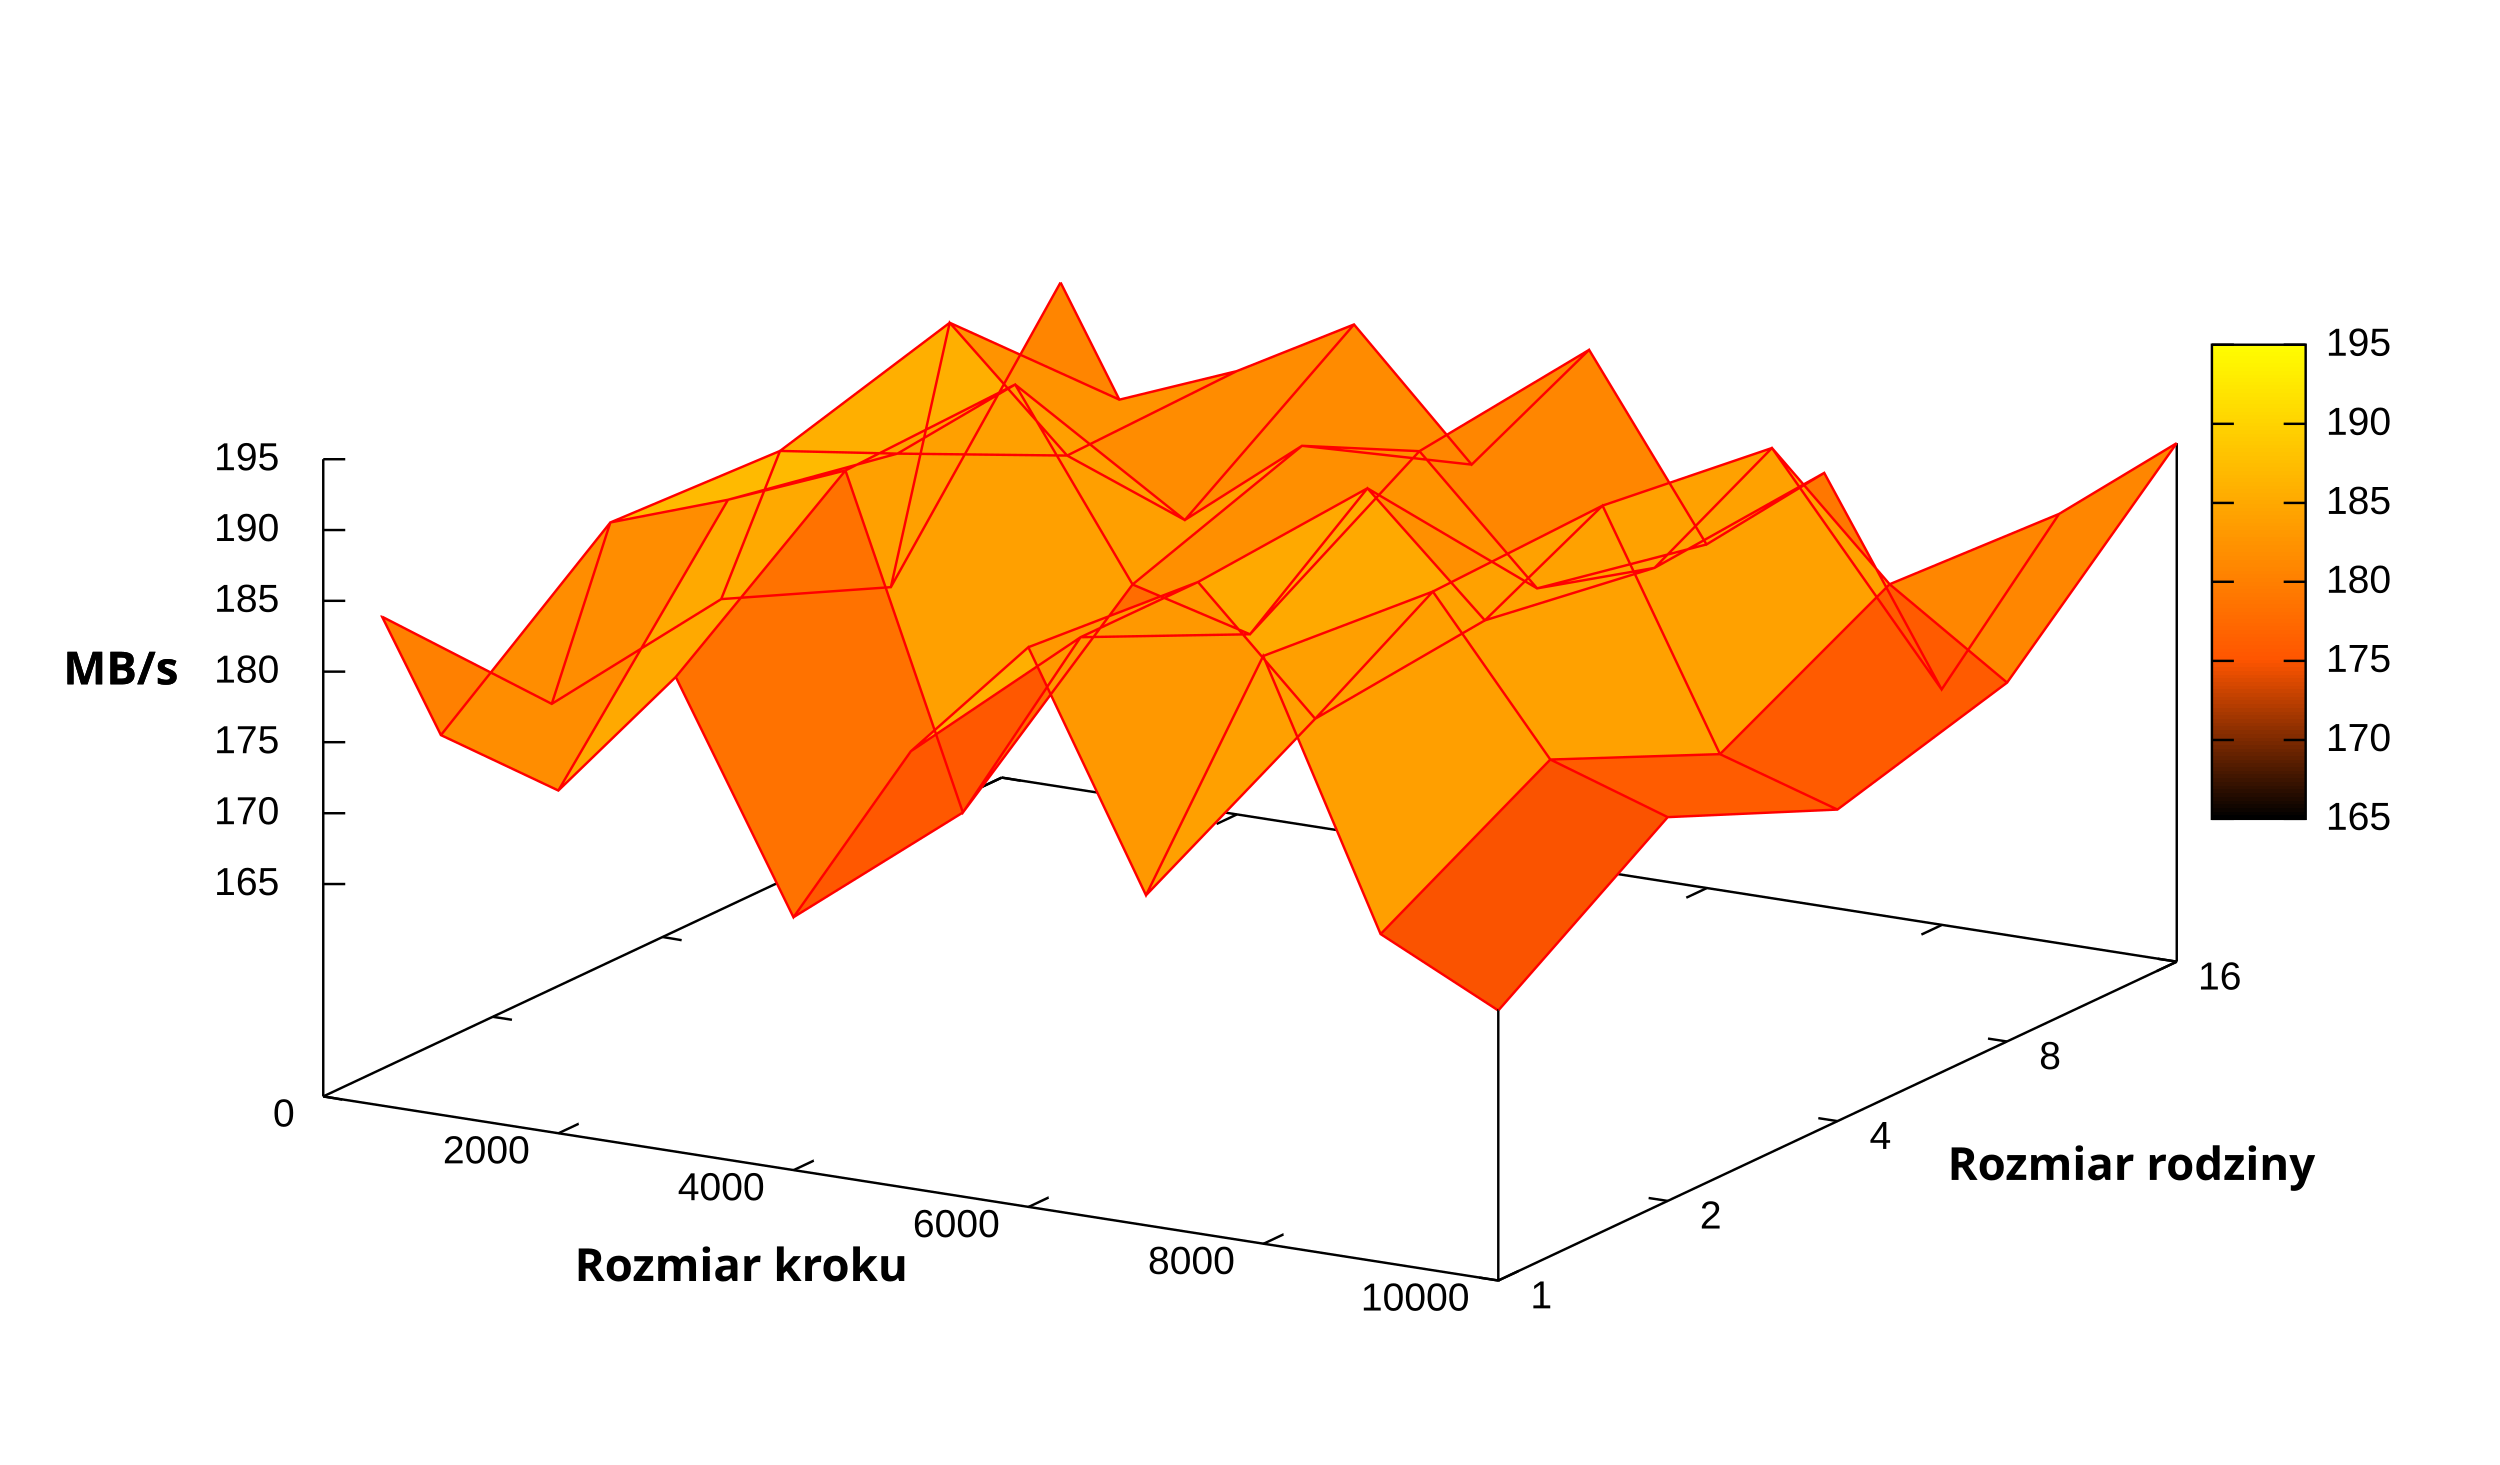
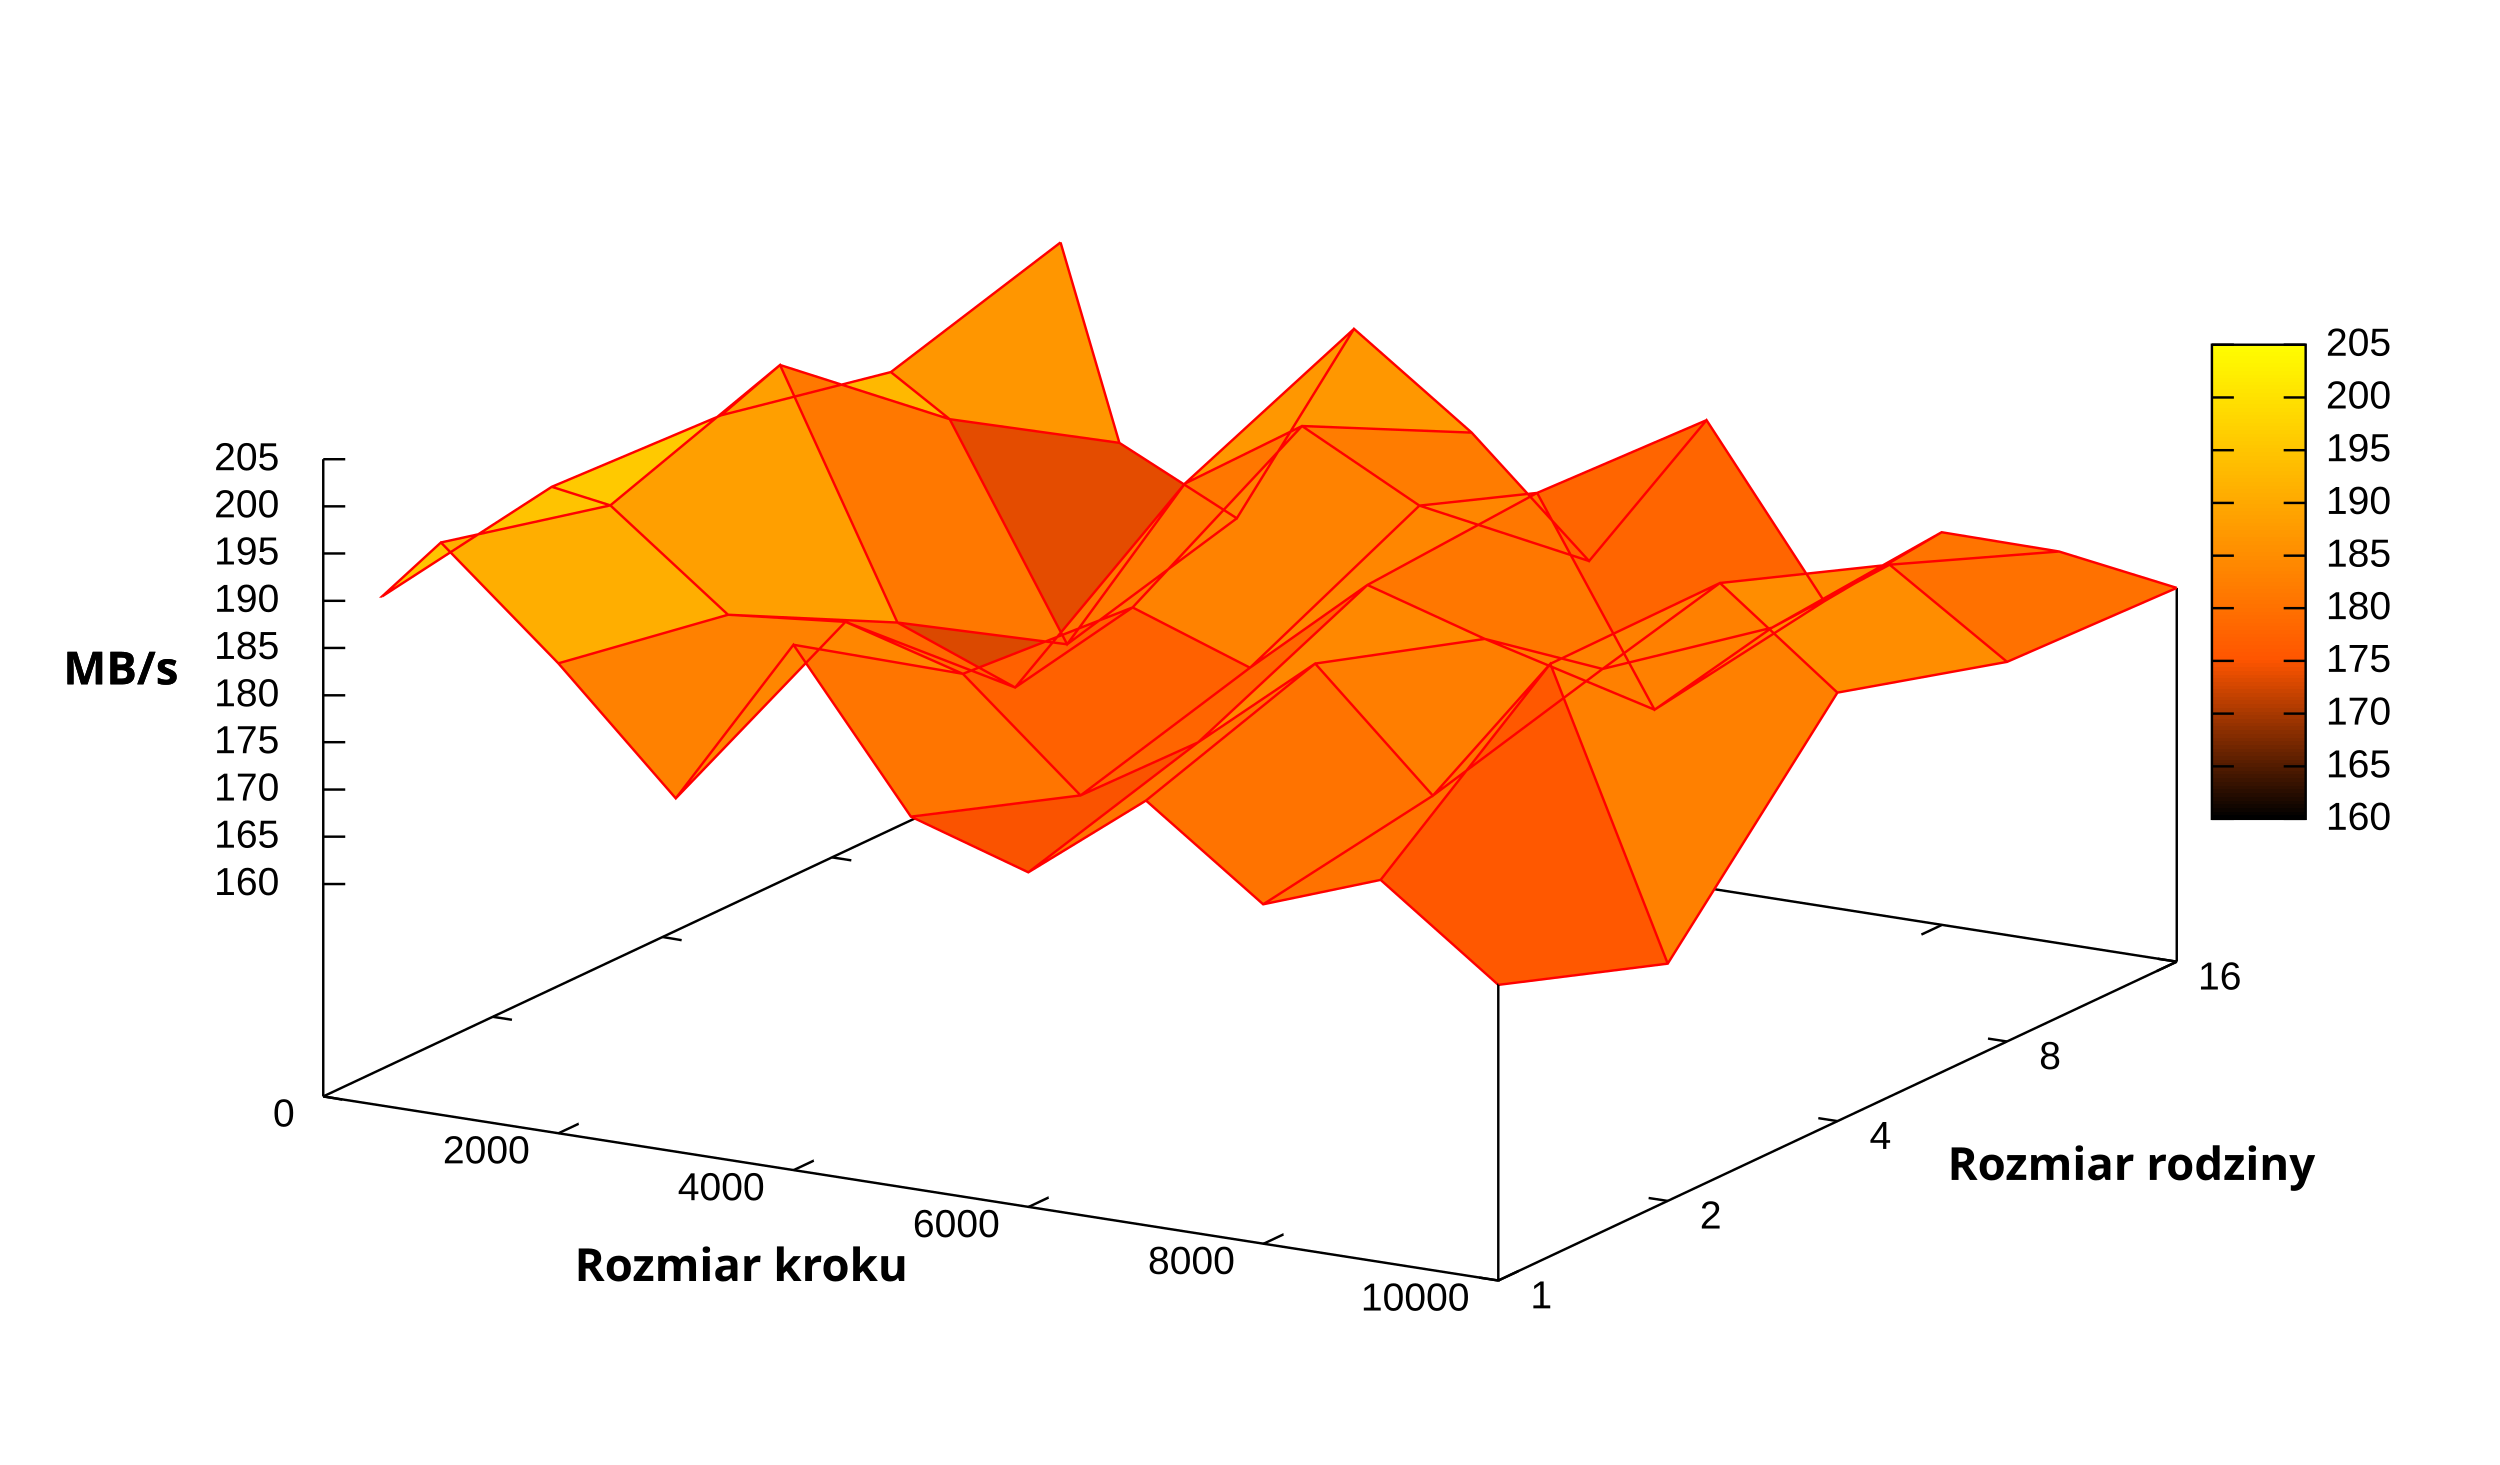
<svg xmlns="http://www.w3.org/2000/svg" xmlns:xlink="http://www.w3.org/1999/xlink" width="1024" height="600" viewBox="0 0 1024 600">
  <g id="gnuplot_canvas">
    <rect x="0" y="0" width="1024" height="600" fill="none" />
    <defs>
      <circle id="gpDot" r="0.5" stroke-width="0.5" />
      <path id="gpPt0" stroke-width="0.222" stroke="currentColor" d="M-1,0 h2 M0,-1 v2" />
      <path id="gpPt1" stroke-width="0.222" stroke="currentColor" d="M-1,-1 L1,1 M1,-1 L-1,1" />
      <path id="gpPt2" stroke-width="0.222" stroke="currentColor" d="M-1,0 L1,0 M0,-1 L0,1 M-1,-1 L1,1 M-1,1 L1,-1" />
      <rect id="gpPt3" stroke-width="0.222" stroke="currentColor" x="-1" y="-1" width="2" height="2" />
      <rect id="gpPt4" stroke-width="0.222" stroke="currentColor" fill="currentColor" x="-1" y="-1" width="2" height="2" />
      <circle id="gpPt5" stroke-width="0.222" stroke="currentColor" cx="0" cy="0" r="1" />
      <use xlink:href="#gpPt5" id="gpPt6" fill="currentColor" stroke="none" />
      <path id="gpPt7" stroke-width="0.222" stroke="currentColor" d="M0,-1.33 L-1.33,0.67 L1.33,0.67 z" />
      <use xlink:href="#gpPt7" id="gpPt8" fill="currentColor" stroke="none" />
      <use xlink:href="#gpPt7" id="gpPt9" stroke="currentColor" transform="rotate(180)" />
      <use xlink:href="#gpPt9" id="gpPt10" fill="currentColor" stroke="none" />
      <use xlink:href="#gpPt3" id="gpPt11" stroke="currentColor" transform="rotate(45)" />
      <use xlink:href="#gpPt11" id="gpPt12" fill="currentColor" stroke="none" />
    </defs>
    <g style="fill:none; color:white; stroke:currentColor; stroke-width:1.00; stroke-linecap:butt; stroke-linejoin:miter">
</g>
    <g style="fill:none; color:black; stroke:currentColor; stroke-width:1.00; stroke-linecap:butt; stroke-linejoin:miter">
-       <path stroke="black" d="M132.4,449.1 L410.3,318.5 M891.6,393.9 L410.3,318.5 M132.4,449.1 L132.4,188.1 M891.6,393.9 L891.6,181.5    M132.4,449.1 L140.7,445.2  h0.01" />
+       <path stroke="black" d="M132.4,449.1 L410.3,318.5 M891.6,393.9 L410.3,318.5 M132.4,449.1 L132.4,188.1 M891.6,393.9 L891.6,240.8    M132.4,449.1 L140.7,445.2  h0.01" />
      <g transform="translate(120.7,461.4)" style="stroke:none; fill:black; font-family:Arial; font-size:12.00pt; text-anchor:end">
        <text>
          <tspan> 0</tspan>
        </text>
      </g>
      <path stroke="black" d="M410.3,318.5 L402.0,322.4 M228.7,464.2 L237.0,460.3  h0.01" />
      <g transform="translate(217.0,476.5)" style="stroke:none; fill:black; font-family:Arial; font-size:12.00pt; text-anchor:end">
        <text>
          <tspan> 2000</tspan>
        </text>
      </g>
      <path stroke="black" d="M506.6,333.6 L498.3,337.5 M325.0,479.3 L333.3,475.4  h0.01" />
      <g transform="translate(313.2,491.6)" style="stroke:none; fill:black; font-family:Arial; font-size:12.00pt; text-anchor:end">
        <text>
          <tspan> 4000</tspan>
        </text>
      </g>
      <path stroke="black" d="M602.8,348.7 L594.5,352.6 M421.2,494.4 L429.5,490.5  h0.01" />
      <g transform="translate(409.5,506.7)" style="stroke:none; fill:black; font-family:Arial; font-size:12.00pt; text-anchor:end">
        <text>
          <tspan> 6000</tspan>
        </text>
      </g>
      <path stroke="black" d="M699.0,363.8 L690.7,367.7 M517.4,509.5 L525.7,505.6  h0.01" />
      <g transform="translate(505.8,521.8)" style="stroke:none; fill:black; font-family:Arial; font-size:12.00pt; text-anchor:end">
        <text>
          <tspan> 8000</tspan>
        </text>
      </g>
      <path stroke="black" d="M795.3,378.9 L787.0,382.8 M613.7,524.5 L622.0,520.6  h0.01" />
      <g transform="translate(601.9,536.8)" style="stroke:none; fill:black; font-family:Arial; font-size:12.00pt; text-anchor:end">
        <text>
          <tspan> 10000</tspan>
        </text>
      </g>
      <path stroke="black" d="M891.6,393.9 L883.3,397.8 M613.7,524.5 L605.9,523.3  h0.01" />
      <g transform="translate(631.3,535.9)" style="stroke:none; fill:black; font-family:Arial; font-size:12.00pt; text-anchor:middle">
        <text>
          <tspan> 1</tspan>
        </text>
      </g>
      <path stroke="black" d="M132.4,449.1 L140.2,450.4 M683.1,491.9 L675.3,490.7  h0.01" />
      <g transform="translate(700.7,503.2)" style="stroke:none; fill:black; font-family:Arial; font-size:12.00pt; text-anchor:middle">
        <text>
          <tspan> 2</tspan>
        </text>
      </g>
      <path stroke="black" d="M201.9,416.5 L209.7,417.7 M752.6,459.2 L744.8,458.0  h0.01" />
      <g transform="translate(770.2,470.6)" style="stroke:none; fill:black; font-family:Arial; font-size:12.00pt; text-anchor:middle">
        <text>
          <tspan> 4</tspan>
        </text>
      </g>
      <path stroke="black" d="M271.4,383.8 L279.2,385.1 M822.1,426.6 L814.3,425.4  h0.01" />
      <g transform="translate(839.7,437.9)" style="stroke:none; fill:black; font-family:Arial; font-size:12.00pt; text-anchor:middle">
        <text>
          <tspan> 8</tspan>
        </text>
      </g>
      <path stroke="black" d="M340.9,351.2 L348.7,352.4 M891.6,393.9 L883.8,392.7  h0.01" />
      <g transform="translate(909.2,405.3)" style="stroke:none; fill:black; font-family:Arial; font-size:12.00pt; text-anchor:middle">
        <text>
          <tspan> 16</tspan>
        </text>
      </g>
      <path stroke="black" d="M410.3,318.5 L418.1,319.8 M132.4,362.1 L141.4,362.1  h0.01" />
      <g transform="translate(114.4,366.6)" style="stroke:none; fill:black; font-family:Arial; font-size:12.00pt; text-anchor:end">
        <text>
+           <tspan> 160</tspan>
+         </text>
+       </g>
+       <path stroke="black" d="M132.4,342.7 L141.4,342.7  h0.01" />
+       <g transform="translate(114.4,347.2)" style="stroke:none; fill:black; font-family:Arial; font-size:12.00pt; text-anchor:end">
+         <text>
          <tspan> 165</tspan>
        </text>
      </g>
-       <path stroke="black" d="M132.4,333.1 L141.4,333.1  h0.01" />
-       <g transform="translate(114.4,337.6)" style="stroke:none; fill:black; font-family:Arial; font-size:12.00pt; text-anchor:end">
+       <path stroke="black" d="M132.4,323.4 L141.4,323.4  h0.01" />
+       <g transform="translate(114.4,327.9)" style="stroke:none; fill:black; font-family:Arial; font-size:12.00pt; text-anchor:end">
        <text>
          <tspan> 170</tspan>
        </text>
      </g>
      <path stroke="black" d="M132.4,304.0 L141.4,304.0  h0.01" />
      <g transform="translate(114.4,308.5)" style="stroke:none; fill:black; font-family:Arial; font-size:12.00pt; text-anchor:end">
        <text>
          <tspan> 175</tspan>
        </text>
      </g>
-       <path stroke="black" d="M132.4,275.1 L141.4,275.1  h0.01" />
-       <g transform="translate(114.4,279.6)" style="stroke:none; fill:black; font-family:Arial; font-size:12.00pt; text-anchor:end">
+       <path stroke="black" d="M132.4,284.8 L141.4,284.8  h0.01" />
+       <g transform="translate(114.4,289.3)" style="stroke:none; fill:black; font-family:Arial; font-size:12.00pt; text-anchor:end">
        <text>
          <tspan> 180</tspan>
+         </text>
+       </g>
+       <path stroke="black" d="M132.4,265.4 L141.4,265.4  h0.01" />
+       <g transform="translate(114.4,269.9)" style="stroke:none; fill:black; font-family:Arial; font-size:12.00pt; text-anchor:end">
+         <text>
+           <tspan> 185</tspan>
        </text>
      </g>
      <path stroke="black" d="M132.4,246.1 L141.4,246.1  h0.01" />
      <g transform="translate(114.4,250.6)" style="stroke:none; fill:black; font-family:Arial; font-size:12.00pt; text-anchor:end">
        <text>
-           <tspan> 185</tspan>
-         </text>
-       </g>
-       <path stroke="black" d="M132.4,217.1 L141.4,217.1  h0.01" />
-       <g transform="translate(114.4,221.6)" style="stroke:none; fill:black; font-family:Arial; font-size:12.00pt; text-anchor:end">
-         <text>
          <tspan> 190</tspan>
+         </text>
+       </g>
+       <path stroke="black" d="M132.4,226.7 L141.4,226.7  h0.01" />
+       <g transform="translate(114.4,231.2)" style="stroke:none; fill:black; font-family:Arial; font-size:12.00pt; text-anchor:end">
+         <text>
+           <tspan> 195</tspan>
+         </text>
+       </g>
+       <path stroke="black" d="M132.4,207.4 L141.4,207.4  h0.01" />
+       <g transform="translate(114.4,211.9)" style="stroke:none; fill:black; font-family:Arial; font-size:12.00pt; text-anchor:end">
+         <text>
+           <tspan> 200</tspan>
        </text>
      </g>
      <path stroke="black" d="M132.4,188.1 L141.4,188.1  h0.01" />
      <g transform="translate(114.4,192.6)" style="stroke:none; fill:black; font-family:Arial; font-size:12.00pt; text-anchor:end">
        <text>
-           <tspan> 195</tspan>
+           <tspan> 205</tspan>
        </text>
      </g>
      <g transform="translate(49.5,280.3)" style="stroke:none; fill:black; font-family:Verdana; font-size:14.00pt; font-weight:bold; text-anchor:middle">
        <text>
          <tspan font-weight="bold">MB/s</tspan>
        </text>
      </g>
    </g>
    <g id="gnuplot_plot_1">
      <g style="fill:none; color:red; stroke:currentColor; stroke-width:1.00; stroke-linecap:butt; stroke-linejoin:miter">
        <g style="stroke:none; shape-rendering:crispEdges">
-           <polygon fill="rgb(255, 133,   0)" points="364.9,240.5 389.0,132.2 458.5,163.7 434.4,115.7 " />
-           <polygon fill="rgb(255, 125,   0)" points="295.4,245.4 319.5,184.7 389.0,132.2 364.9,240.5 " />
-           <polygon fill="rgb(255, 126,   0)" points="226.0,288.3 250.0,214.0 319.5,184.7 295.4,245.4 " />
-           <polygon fill="rgb(255, 128,   0)" points="156.5,252.6 180.6,301.1 250.0,214.0 226.0,288.3 " />
-           <polygon fill="rgb(255, 147,   0)" points="389.0,132.2 437.1,186.6 506.6,152.0 458.5,163.7 " />
-           <polygon fill="rgb(255, 175,   0)" points="319.5,184.7 367.6,185.8 437.1,186.6 389.0,132.2 " />
-           <polygon fill="rgb(255, 186,   0)" points="250.0,214.0 298.2,204.7 367.6,185.8 319.5,184.7 " />
-           <polygon fill="rgb(255, 141,   0)" points="180.6,301.1 228.7,323.8 298.2,204.7 250.0,214.0 " />
-           <polygon fill="rgb(255, 140,   0)" points="437.1,186.6 485.3,213.0 554.6,132.9 506.6,152.0 " />
-           <polygon fill="rgb(255, 166,   0)" points="367.6,185.8 415.8,157.5 485.3,213.0 437.1,186.6 " />
-           <polygon fill="rgb(255, 215,   0)" points="298.2,204.7 346.3,192.7 415.8,157.5 367.6,185.8 " />
-           <polygon fill="rgb(255, 169,   0)" points="228.7,323.8 276.8,277.3 346.3,192.7 298.2,204.7 " />
-           <polygon fill="rgb(255, 139,   0)" points="485.3,213.0 533.3,182.6 602.8,190.3 554.6,132.9 " />
-           <polygon fill="rgb(255, 159,   0)" points="415.8,157.5 463.9,239.4 533.3,182.6 485.3,213.0 " />
-           <polygon fill="rgb(255, 160,   0)" points="346.3,192.7 394.4,332.8 463.9,239.4 415.8,157.5 " />
-           <polygon fill="rgb(255, 114,   0)" points="276.8,277.3 325.0,375.7 394.4,332.8 346.3,192.7 " />
-           <polygon fill="rgb(255, 156,   0)" points="533.3,182.6 581.4,184.8 650.9,143.3 602.8,190.3 " />
-           <polygon fill="rgb(255, 143,   0)" points="463.9,239.4 512.0,259.8 581.4,184.8 533.3,182.6 " />
-           <polygon fill="rgb(255, 108,   0)" points="394.4,332.8 442.6,261.0 512.0,259.8 463.9,239.4 " />
-           <polygon fill="rgb(255,  88,   0)" points="325.0,375.7 373.1,307.7 442.6,261.0 394.4,332.8 " />
-           <polygon fill="rgb(255, 134,   0)" points="581.4,184.8 629.6,241.0 699.0,223.0 650.9,143.3 " />
-           <polygon fill="rgb(255, 147,   0)" points="512.0,259.8 560.1,200.0 629.6,241.0 581.4,184.8 " />
-           <polygon fill="rgb(255, 168,   0)" points="442.6,261.0 490.7,238.4 560.1,200.0 512.0,259.8 " />
-           <polygon fill="rgb(255, 175,   0)" points="373.1,307.7 421.2,265.1 490.7,238.4 442.6,261.0 " />
-           <polygon fill="rgb(255, 109,   0)" points="629.6,241.0 677.7,232.6 747.2,193.7 699.0,223.0 " />
-           <polygon fill="rgb(255, 143,   0)" points="560.1,200.0 608.2,254.1 677.7,232.6 629.6,241.0 " />
-           <polygon fill="rgb(255, 169,   0)" points="490.7,238.4 538.7,294.4 608.2,254.1 560.1,200.0 " />
-           <polygon fill="rgb(255, 152,   0)" points="421.2,265.1 469.4,366.7 538.7,294.4 490.7,238.4 " />
-           <polygon fill="rgb(255, 119,   0)" points="677.7,232.6 725.8,183.5 795.3,282.4 747.2,193.7 " />
-           <polygon fill="rgb(255, 172,   0)" points="608.2,254.1 656.4,207.1 725.8,183.5 677.7,232.6 " />
-           <polygon fill="rgb(255, 176,   0)" points="538.7,294.4 586.9,242.3 656.4,207.1 608.2,254.1 " />
-           <polygon fill="rgb(255, 160,   0)" points="469.4,366.7 517.4,268.7 586.9,242.3 538.7,294.4 " />
-           <polygon fill="rgb(255, 122,   0)" points="725.8,183.5 774.0,239.3 843.4,210.5 795.3,282.4 " />
-           <polygon fill="rgb(255, 161,   0)" points="656.4,207.1 704.5,308.9 774.0,239.3 725.8,183.5 " />
-           <polygon fill="rgb(255, 161,   0)" points="586.9,242.3 635.0,311.1 704.5,308.9 656.4,207.1 " />
-           <polygon fill="rgb(255, 159,   0)" points="517.4,268.7 565.5,382.6 635.0,311.1 586.9,242.3 " />
-           <polygon fill="rgb(255, 134,   0)" points="774.0,239.3 822.1,279.6 891.6,181.5 843.4,210.5 " />
-           <polygon fill="rgb(255,  91,   0)" points="704.5,308.9 752.6,331.6 822.1,279.6 774.0,239.3 " />
-           <polygon fill="rgb(255,  92,   0)" points="635.0,311.1 683.1,334.7 752.6,331.6 704.5,308.9 " />
-           <polygon fill="rgb(250,  83,   0)" points="565.5,382.6 613.7,413.9 683.1,334.7 635.0,311.1 " />
+           <polygon fill="rgb(255, 150,   0)" points="364.9,152.4 389.0,171.7 458.5,181.4 434.4,99.3 " />
+           <polygon fill="rgb(255, 184,   0)" points="295.4,170.1 319.5,149.5 389.0,171.7 364.9,152.4 " />
+           <polygon fill="rgb(255, 201,   0)" points="226.0,199.4 250.0,207.0 319.5,149.5 295.4,170.1 " />
+           <polygon fill="rgb(255, 195,   0)" points="156.5,244.3 180.6,222.2 250.0,207.0 226.0,199.4 " />
+           <polygon fill="rgb(228,  76,   0)" points="389.0,171.7 437.1,263.9 506.6,212.3 458.5,181.4 " />
+           <polygon fill="rgb(255, 120,   0)" points="319.5,149.5 367.6,255.0 437.1,263.9 389.0,171.7 " />
+           <polygon fill="rgb(255, 159,   0)" points="250.0,207.0 298.2,251.8 367.6,255.0 319.5,149.5 " />
+           <polygon fill="rgb(255, 174,   0)" points="180.6,222.2 228.7,271.7 298.2,251.8 250.0,207.0 " />
+           <polygon fill="rgb(255,  94,   0)" points="437.1,263.9 485.3,198.1 554.6,134.7 506.6,212.3 " />
+           <polygon fill="rgb(219,  73,   0)" points="367.6,255.0 415.8,281.6 485.3,198.1 437.1,263.9 " />
+           <polygon fill="rgb(255, 104,   0)" points="298.2,251.8 346.3,254.7 415.8,281.6 367.6,255.0 " />
+           <polygon fill="rgb(255, 129,   0)" points="228.7,271.7 276.8,327.0 346.3,254.7 298.2,251.8 " />
+           <polygon fill="rgb(255, 151,   0)" points="485.3,198.1 533.3,174.5 602.8,177.2 554.6,134.7 " />
+           <polygon fill="rgb(255, 119,   0)" points="415.8,281.6 463.9,248.8 533.3,174.5 485.3,198.1 " />
+           <polygon fill="rgb(255, 109,   0)" points="346.3,254.7 394.4,276.0 463.9,248.8 415.8,281.6 " />
+           <polygon fill="rgb(255, 134,   0)" points="276.8,327.0 325.0,264.1 394.4,276.0 346.3,254.7 " />
+           <polygon fill="rgb(255, 124,   0)" points="533.3,174.5 581.4,207.1 650.9,229.8 602.8,177.2 " />
+           <polygon fill="rgb(255, 130,   0)" points="463.9,248.8 512.0,273.5 581.4,207.1 533.3,174.5 " />
+           <polygon fill="rgb(255,  97,   0)" points="394.4,276.0 442.6,325.8 512.0,273.5 463.9,248.8 " />
+           <polygon fill="rgb(255, 117,   0)" points="325.0,264.1 373.1,334.5 442.6,325.8 394.4,276.0 " />
+           <polygon fill="rgb(255, 127,   0)" points="581.4,207.1 629.6,201.9 699.0,172.1 650.9,229.8 " />
+           <polygon fill="rgb(255, 134,   0)" points="512.0,273.5 560.1,239.6 629.6,201.9 581.4,207.1 " />
+           <polygon fill="rgb(255, 101,   0)" points="442.6,325.8 490.7,304.1 560.1,239.6 512.0,273.5 " />
+           <polygon fill="rgb(250,  83,   0)" points="373.1,334.5 421.2,357.3 490.7,304.1 442.6,325.8 " />
+           <polygon fill="rgb(255, 101,   0)" points="629.6,201.9 677.7,290.7 747.2,246.3 699.0,172.1 " />
+           <polygon fill="rgb(255, 119,   0)" points="560.1,239.6 608.2,261.7 677.7,290.7 629.6,201.9 " />
+           <polygon fill="rgb(255, 136,   0)" points="490.7,304.1 538.7,271.8 608.2,261.7 560.1,239.6 " />
+           <polygon fill="rgb(255, 116,   0)" points="421.2,357.3 469.4,327.9 538.7,271.8 490.7,304.1 " />
+           <polygon fill="rgb(226,  75,   0)" points="677.7,290.7 725.8,257.1 795.3,218.0 747.2,246.3 " />
+           <polygon fill="rgb(255,  97,   0)" points="608.2,261.7 656.4,274.0 725.8,257.1 677.7,290.7 " />
+           <polygon fill="rgb(255, 126,   0)" points="538.7,271.8 586.9,325.9 656.4,274.0 608.2,261.7 " />
+           <polygon fill="rgb(255, 115,   0)" points="469.4,327.9 517.4,370.4 586.9,325.9 538.7,271.8 " />
+           <polygon fill="rgb(255, 116,   0)" points="725.8,257.1 774.0,231.3 843.4,225.9 795.3,218.0 " />
+           <polygon fill="rgb(255, 138,   0)" points="656.4,274.0 704.5,238.8 774.0,231.3 725.8,257.1 " />
+           <polygon fill="rgb(255, 146,   0)" points="586.9,325.9 635.0,271.9 704.5,238.8 656.4,274.0 " />
+           <polygon fill="rgb(255, 114,   0)" points="517.4,370.4 565.5,360.4 635.0,271.9 586.9,325.9 " />
+           <polygon fill="rgb(255, 113,   0)" points="774.0,231.3 822.1,271.1 891.6,240.8 843.4,225.9 " />
+           <polygon fill="rgb(255, 141,   0)" points="704.5,238.8 752.6,283.7 822.1,271.1 774.0,231.3 " />
+           <polygon fill="rgb(255, 128,   0)" points="635.0,271.9 683.1,394.7 752.6,283.7 704.5,238.8 " />
+           <polygon fill="rgb(255,  88,   0)" points="565.5,360.4 613.7,403.4 683.1,394.7 635.0,271.9 " />
        </g>
-         <path stroke="red" d="M613.7,413.9 L683.1,334.7 L752.6,331.6 L822.1,279.6 L891.6,181.5 M565.5,382.6 L635.0,311.1 L704.5,308.9    L774.0,239.3 L843.4,210.5 M517.4,268.7 L586.9,242.3 L656.4,207.1 L725.8,183.5 L795.3,282.4 M469.4,366.7    L538.7,294.4 L608.2,254.1 L677.7,232.6 L747.2,193.7 M421.2,265.1 L490.7,238.4 L560.1,200.0 L629.6,241.0    L699.0,223.0 M373.1,307.7 L442.6,261.0 L512.0,259.8 L581.4,184.8 L650.9,143.3 M325.0,375.7 L394.4,332.8    L463.9,239.4 L533.3,182.6 L602.8,190.3 M276.8,277.3 L346.3,192.7 L415.8,157.5 L485.3,213.0 L554.6,132.9    M228.7,323.8 L298.2,204.7 L367.6,185.8 L437.1,186.6 L506.6,152.0 M180.6,301.1 L250.0,214.0 L319.5,184.7    L389.0,132.2 L458.5,163.7 M156.5,252.6 L226.0,288.3 L295.4,245.4 L364.9,240.5 L434.4,115.7 M891.6,181.5    L843.4,210.5 L795.3,282.4 L747.2,193.7 L699.0,223.0 L650.9,143.3 L602.8,190.3 L554.6,132.9 L506.6,152.0    L458.5,163.7 L434.4,115.7 M822.1,279.6 L774.0,239.3 L725.8,183.5 L677.7,232.6 L629.6,241.0 L581.4,184.8    L533.3,182.6 L485.3,213.0 L437.1,186.6 L389.0,132.2 L364.9,240.5 M752.6,331.6 L704.5,308.9 L656.4,207.1    L608.2,254.1 L560.1,200.0 L512.0,259.8 L463.9,239.4 L415.8,157.5 L367.6,185.8 L319.5,184.7 L295.4,245.4    M683.1,334.7 L635.0,311.1 L586.9,242.3 L538.7,294.4 L490.7,238.4 L442.6,261.0 L394.4,332.8 L346.3,192.7    L298.2,204.7 L250.0,214.0 L226.0,288.3 M613.7,413.9 L565.5,382.6 L517.4,268.7 L469.4,366.7 L421.2,265.1    L373.1,307.7 L325.0,375.7 L276.8,277.3 L228.7,323.8 L180.6,301.1 L156.5,252.6  h0.01" />
+         <path stroke="red" d="M613.7,403.4 L683.1,394.7 L752.6,283.7 L822.1,271.1 L891.6,240.8 M565.5,360.4 L635.0,271.9 L704.5,238.8    L774.0,231.3 L843.4,225.9 M517.4,370.4 L586.9,325.9 L656.4,274.0 L725.8,257.1 L795.3,218.0 M469.4,327.9    L538.7,271.8 L608.2,261.7 L677.7,290.7 L747.2,246.3 M421.2,357.3 L490.7,304.1 L560.1,239.6 L629.6,201.9    L699.0,172.1 M373.1,334.5 L442.6,325.8 L512.0,273.5 L581.4,207.1 L650.9,229.8 M325.0,264.1 L394.4,276.0    L463.9,248.8 L533.3,174.5 L602.8,177.2 M276.8,327.0 L346.3,254.7 L415.8,281.6 L485.3,198.1 L554.6,134.7    M228.7,271.7 L298.2,251.8 L367.6,255.0 L437.1,263.9 L506.6,212.3 M180.6,222.2 L250.0,207.0 L319.5,149.5    L389.0,171.7 L458.5,181.4 M156.5,244.3 L226.0,199.4 L295.4,170.1 L364.9,152.4 L434.4,99.3 M891.6,240.8    L843.4,225.9 L795.3,218.0 L747.2,246.3 L699.0,172.1 L650.9,229.8 L602.8,177.2 L554.6,134.7 L506.6,212.3    L458.5,181.4 L434.4,99.3 M822.1,271.1 L774.0,231.3 L725.8,257.1 L677.7,290.7 L629.6,201.9 L581.4,207.1    L533.3,174.5 L485.3,198.1 L437.1,263.9 L389.0,171.7 L364.9,152.4 M752.6,283.7 L704.5,238.8 L656.4,274.0    L608.2,261.7 L560.1,239.6 L512.0,273.5 L463.9,248.8 L415.8,281.6 L367.6,255.0 L319.5,149.5 L295.4,170.1    M683.1,394.7 L635.0,271.9 L586.9,325.9 L538.7,271.8 L490.7,304.1 L442.6,325.8 L394.4,276.0 L346.3,254.7    L298.2,251.8 L250.0,207.0 L226.0,199.4 M613.7,403.4 L565.5,360.4 L517.4,370.4 L469.4,327.9 L421.2,357.3    L373.1,334.5 L325.0,264.1 L276.8,327.0 L228.7,271.7 L180.6,222.2 L156.5,244.3  h0.01" />
      </g>
    </g>
    <g style="fill:none; color:black; stroke:currentColor; stroke-width:1.00; stroke-linecap:butt; stroke-linejoin:miter">
-       <path stroke="black" d="M891.6,393.9 L613.7,524.5 M132.4,449.1 L613.7,524.5 L613.7,413.9  h0.01" />
+       <path stroke="black" d="M891.6,393.9 L613.7,524.5 M132.4,449.1 L613.7,524.5 L613.7,403.4  h0.01" />
      <g transform="translate(303.6,524.7)" style="stroke:none; fill:black; font-family:Verdana; font-size:14.00pt; font-weight:bold; text-anchor:middle">
        <text>
          <tspan font-weight="bold">Rozmiar kroku</tspan>
        </text>
      </g>
      <g transform="translate(873.0,483.3)" style="stroke:none; fill:black; font-family:Verdana; font-size:14.00pt; font-weight:bold; text-anchor:middle">
        <text>
          <tspan font-weight="bold">Rozmiar rodziny</tspan>
        </text>
      </g>
      <g transform="translate(49.5,280.3)" style="stroke:none; fill:black; font-family:Verdana; font-size:14.00pt; font-weight:bold; text-anchor:middle">
        <text>
          <tspan font-weight="bold">MB/s</tspan>
        </text>
      </g>
      <g style="stroke:none; shape-rendering:crispEdges">
        <polygon fill="rgb(  0,   0,   0)" points="906.0,335.4 944.4,335.4 944.4,333.8 906.0,333.8 " />
        <polygon fill="rgb(  6,   2,   0)" points="906.0,333.9 944.4,333.9 944.4,332.3 906.0,332.3 " />
        <polygon fill="rgb( 12,   4,   0)" points="906.0,332.4 944.4,332.4 944.4,330.8 906.0,330.8 " />
        <polygon fill="rgb( 18,   6,   0)" points="906.0,330.9 944.4,330.9 944.4,329.3 906.0,329.3 " />
        <polygon fill="rgb( 24,   8,   0)" points="906.0,329.4 944.4,329.4 944.4,327.8 906.0,327.8 " />
        <polygon fill="rgb( 30,  10,   0)" points="906.0,327.9 944.4,327.9 944.4,326.2 906.0,326.2 " />
        <polygon fill="rgb( 36,  12,   0)" points="906.0,326.3 944.4,326.3 944.4,324.7 906.0,324.7 " />
        <polygon fill="rgb( 42,  14,   0)" points="906.0,324.8 944.4,324.8 944.4,323.2 906.0,323.2 " />
        <polygon fill="rgb( 48,  16,   0)" points="906.0,323.3 944.4,323.3 944.4,321.7 906.0,321.7 " />
        <polygon fill="rgb( 54,  18,   0)" points="906.0,321.8 944.4,321.8 944.4,320.2 906.0,320.2 " />
        <polygon fill="rgb( 60,  20,   0)" points="906.0,320.3 944.4,320.3 944.4,318.7 906.0,318.7 " />
        <polygon fill="rgb( 66,  22,   0)" points="906.0,318.8 944.4,318.8 944.4,317.1 906.0,317.1 " />
        <polygon fill="rgb( 72,  24,   0)" points="906.0,317.2 944.4,317.2 944.4,315.6 906.0,315.6 " />
        <polygon fill="rgb( 78,  26,   0)" points="906.0,315.7 944.4,315.7 944.4,314.1 906.0,314.1 " />
        <polygon fill="rgb( 84,  28,   0)" points="906.0,314.2 944.4,314.2 944.4,312.6 906.0,312.6 " />
        <polygon fill="rgb( 90,  30,   0)" points="906.0,312.7 944.4,312.7 944.4,311.1 906.0,311.1 " />
        <polygon fill="rgb( 96,  32,   0)" points="906.0,311.2 944.4,311.2 944.4,309.6 906.0,309.6 " />
        <polygon fill="rgb(102,  34,   0)" points="906.0,309.7 944.4,309.7 944.4,308.0 906.0,308.0 " />
        <polygon fill="rgb(108,  36,   0)" points="906.0,308.1 944.4,308.1 944.4,306.5 906.0,306.5 " />
        <polygon fill="rgb(114,  38,   0)" points="906.0,306.6 944.4,306.6 944.4,305.0 906.0,305.0 " />
        <polygon fill="rgb(120,  40,   0)" points="906.0,305.1 944.4,305.1 944.4,303.5 906.0,303.5 " />
        <polygon fill="rgb(126,  42,   0)" points="906.0,303.6 944.4,303.6 944.4,302.0 906.0,302.0 " />
        <polygon fill="rgb(132,  44,   0)" points="906.0,302.1 944.4,302.1 944.4,300.5 906.0,300.5 " />
        <polygon fill="rgb(137,  46,   0)" points="906.0,300.6 944.4,300.6 944.4,298.9 906.0,298.9 " />
        <polygon fill="rgb(144,  48,   0)" points="906.0,299.0 944.4,299.0 944.4,297.4 906.0,297.4 " />
        <polygon fill="rgb(150,  50,   0)" points="906.0,297.5 944.4,297.5 944.4,295.9 906.0,295.9 " />
        <polygon fill="rgb(156,  52,   0)" points="906.0,296.0 944.4,296.0 944.4,294.4 906.0,294.4 " />
        <polygon fill="rgb(162,  54,   0)" points="906.0,294.5 944.4,294.5 944.4,292.9 906.0,292.9 " />
        <polygon fill="rgb(167,  56,   0)" points="906.0,293.0 944.4,293.0 944.4,291.4 906.0,291.4 " />
        <polygon fill="rgb(173,  58,   0)" points="906.0,291.5 944.4,291.5 944.4,289.8 906.0,289.8 " />
        <polygon fill="rgb(180,  60,   0)" points="906.0,289.9 944.4,289.9 944.4,288.3 906.0,288.3 " />
        <polygon fill="rgb(186,  62,   0)" points="906.0,288.4 944.4,288.4 944.4,286.8 906.0,286.8 " />
        <polygon fill="rgb(191,  64,   0)" points="906.0,286.9 944.4,286.9 944.4,285.3 906.0,285.3 " />
        <polygon fill="rgb(197,  66,   0)" points="906.0,285.4 944.4,285.4 944.4,283.8 906.0,283.8 " />
        <polygon fill="rgb(203,  68,   0)" points="906.0,283.9 944.4,283.9 944.4,282.2 906.0,282.2 " />
        <polygon fill="rgb(210,  70,   0)" points="906.0,282.3 944.4,282.3 944.4,280.7 906.0,280.7 " />
        <polygon fill="rgb(215,  72,   0)" points="906.0,280.8 944.4,280.8 944.4,279.2 906.0,279.2 " />
        <polygon fill="rgb(221,  74,   0)" points="906.0,279.3 944.4,279.3 944.4,277.7 906.0,277.7 " />
        <polygon fill="rgb(227,  76,   0)" points="906.0,277.8 944.4,277.8 944.4,276.2 906.0,276.2 " />
        <polygon fill="rgb(233,  78,   0)" points="906.0,276.3 944.4,276.3 944.4,274.7 906.0,274.7 " />
        <polygon fill="rgb(239,  80,   0)" points="906.0,274.8 944.4,274.8 944.4,273.1 906.0,273.1 " />
        <polygon fill="rgb(245,  82,   0)" points="906.0,273.2 944.4,273.2 944.4,271.6 906.0,271.6 " />
        <polygon fill="rgb(251,  84,   0)" points="906.0,271.7 944.4,271.7 944.4,270.1 906.0,270.1 " />
        <polygon fill="rgb(255,  86,   0)" points="906.0,270.2 944.4,270.2 944.4,268.6 906.0,268.6 " />
        <polygon fill="rgb(255,  88,   0)" points="906.0,268.7 944.4,268.7 944.4,267.1 906.0,267.1 " />
        <polygon fill="rgb(255,  90,   0)" points="906.0,267.2 944.4,267.2 944.4,265.6 906.0,265.6 " />
        <polygon fill="rgb(255,  92,   0)" points="906.0,265.7 944.4,265.7 944.4,264.0 906.0,264.0 " />
        <polygon fill="rgb(255,  94,   0)" points="906.0,264.1 944.4,264.1 944.4,262.5 906.0,262.5 " />
        <polygon fill="rgb(255,  96,   0)" points="906.0,262.6 944.4,262.6 944.4,261.0 906.0,261.0 " />
        <polygon fill="rgb(255,  98,   0)" points="906.0,261.1 944.4,261.1 944.4,259.5 906.0,259.5 " />
        <polygon fill="rgb(255, 100,   0)" points="906.0,259.6 944.4,259.6 944.4,258.0 906.0,258.0 " />
        <polygon fill="rgb(255, 102,   0)" points="906.0,258.1 944.4,258.1 944.4,256.5 906.0,256.5 " />
        <polygon fill="rgb(255, 104,   0)" points="906.0,256.6 944.4,256.6 944.4,254.9 906.0,254.9 " />
        <polygon fill="rgb(255, 106,   0)" points="906.0,255.0 944.4,255.0 944.4,253.4 906.0,253.4 " />
        <polygon fill="rgb(255, 108,   0)" points="906.0,253.5 944.4,253.5 944.4,251.9 906.0,251.9 " />
        <polygon fill="rgb(255, 110,   0)" points="906.0,252.0 944.4,252.0 944.4,250.4 906.0,250.4 " />
        <polygon fill="rgb(255, 112,   0)" points="906.0,250.5 944.4,250.5 944.4,248.9 906.0,248.9 " />
        <polygon fill="rgb(255, 114,   0)" points="906.0,249.0 944.4,249.0 944.4,247.4 906.0,247.4 " />
        <polygon fill="rgb(255, 116,   0)" points="906.0,247.5 944.4,247.5 944.4,245.8 906.0,245.8 " />
        <polygon fill="rgb(255, 118,   0)" points="906.0,245.9 944.4,245.9 944.4,244.3 906.0,244.3 " />
        <polygon fill="rgb(255, 120,   0)" points="906.0,244.4 944.4,244.4 944.4,242.8 906.0,242.8 " />
        <polygon fill="rgb(255, 122,   0)" points="906.0,242.9 944.4,242.9 944.4,241.3 906.0,241.3 " />
        <polygon fill="rgb(255, 124,   0)" points="906.0,241.4 944.4,241.4 944.4,239.8 906.0,239.8 " />
        <polygon fill="rgb(255, 126,   0)" points="906.0,239.9 944.4,239.9 944.4,238.2 906.0,238.2 " />
        <polygon fill="rgb(255, 128,   0)" points="906.0,238.3 944.4,238.3 944.4,236.7 906.0,236.7 " />
        <polygon fill="rgb(255, 130,   0)" points="906.0,236.8 944.4,236.8 944.4,235.2 906.0,235.2 " />
        <polygon fill="rgb(255, 132,   0)" points="906.0,235.3 944.4,235.3 944.4,233.7 906.0,233.7 " />
        <polygon fill="rgb(255, 134,   0)" points="906.0,233.8 944.4,233.8 944.4,232.2 906.0,232.2 " />
        <polygon fill="rgb(255, 136,   0)" points="906.0,232.3 944.4,232.3 944.4,230.7 906.0,230.7 " />
        <polygon fill="rgb(255, 137,   0)" points="906.0,230.8 944.4,230.8 944.4,229.1 906.0,229.1 " />
        <polygon fill="rgb(255, 140,   0)" points="906.0,229.2 944.4,229.2 944.4,227.6 906.0,227.6 " />
        <polygon fill="rgb(255, 142,   0)" points="906.0,227.7 944.4,227.7 944.4,226.1 906.0,226.1 " />
        <polygon fill="rgb(255, 144,   0)" points="906.0,226.2 944.4,226.2 944.4,224.6 906.0,224.6 " />
        <polygon fill="rgb(255, 145,   0)" points="906.0,224.7 944.4,224.7 944.4,223.1 906.0,223.1 " />
        <polygon fill="rgb(255, 147,   0)" points="906.0,223.2 944.4,223.2 944.4,221.6 906.0,221.6 " />
        <polygon fill="rgb(255, 149,   0)" points="906.0,221.7 944.4,221.7 944.4,220.0 906.0,220.0 " />
        <polygon fill="rgb(255, 152,   0)" points="906.0,220.1 944.4,220.1 944.4,218.5 906.0,218.5 " />
        <polygon fill="rgb(255, 153,   0)" points="906.0,218.6 944.4,218.6 944.4,217.0 906.0,217.0 " />
        <polygon fill="rgb(255, 155,   0)" points="906.0,217.1 944.4,217.1 944.4,215.5 906.0,215.5 " />
        <polygon fill="rgb(255, 157,   0)" points="906.0,215.6 944.4,215.6 944.4,214.0 906.0,214.0 " />
        <polygon fill="rgb(255, 159,   0)" points="906.0,214.1 944.4,214.1 944.4,212.5 906.0,212.5 " />
        <polygon fill="rgb(255, 161,   0)" points="906.0,212.6 944.4,212.6 944.4,210.9 906.0,210.9 " />
        <polygon fill="rgb(255, 163,   0)" points="906.0,211.0 944.4,211.0 944.4,209.4 906.0,209.4 " />
        <polygon fill="rgb(255, 165,   0)" points="906.0,209.5 944.4,209.5 944.4,207.9 906.0,207.9 " />
        <polygon fill="rgb(255, 167,   0)" points="906.0,208.0 944.4,208.0 944.4,206.4 906.0,206.4 " />
        <polygon fill="rgb(255, 169,   0)" points="906.0,206.5 944.4,206.5 944.4,204.9 906.0,204.9 " />
        <polygon fill="rgb(255, 171,   0)" points="906.0,205.0 944.4,205.0 944.4,203.4 906.0,203.4 " />
        <polygon fill="rgb(255, 173,   0)" points="906.0,203.5 944.4,203.5 944.4,201.8 906.0,201.8 " />
        <polygon fill="rgb(255, 175,   0)" points="906.0,201.9 944.4,201.9 944.4,200.3 906.0,200.3 " />
        <polygon fill="rgb(255, 177,   0)" points="906.0,200.4 944.4,200.4 944.4,198.8 906.0,198.8 " />
        <polygon fill="rgb(255, 179,   0)" points="906.0,198.9 944.4,198.9 944.4,197.3 906.0,197.3 " />
        <polygon fill="rgb(255, 181,   0)" points="906.0,197.4 944.4,197.4 944.4,195.8 906.0,195.8 " />
        <polygon fill="rgb(255, 183,   0)" points="906.0,195.9 944.4,195.9 944.4,194.3 906.0,194.3 " />
        <polygon fill="rgb(255, 185,   0)" points="906.0,194.4 944.4,194.4 944.4,192.7 906.0,192.7 " />
        <polygon fill="rgb(255, 187,   0)" points="906.0,192.8 944.4,192.8 944.4,191.2 906.0,191.2 " />
        <polygon fill="rgb(255, 189,   0)" points="906.0,191.3 944.4,191.3 944.4,189.7 906.0,189.7 " />
        <polygon fill="rgb(255, 191,   0)" points="906.0,189.8 944.4,189.8 944.4,188.2 906.0,188.2 " />
        <polygon fill="rgb(255, 193,   0)" points="906.0,188.3 944.4,188.3 944.4,186.7 906.0,186.7 " />
        <polygon fill="rgb(255, 195,   0)" points="906.0,186.8 944.4,186.8 944.4,185.1 906.0,185.1 " />
        <polygon fill="rgb(255, 197,   0)" points="906.0,185.2 944.4,185.2 944.4,183.6 906.0,183.6 " />
        <polygon fill="rgb(255, 199,   0)" points="906.0,183.7 944.4,183.7 944.4,182.1 906.0,182.1 " />
        <polygon fill="rgb(255, 201,   0)" points="906.0,182.2 944.4,182.2 944.4,180.6 906.0,180.6 " />
        <polygon fill="rgb(255, 203,   0)" points="906.0,180.7 944.4,180.7 944.4,179.1 906.0,179.1 " />
        <polygon fill="rgb(255, 205,   0)" points="906.0,179.2 944.4,179.2 944.4,177.6 906.0,177.6 " />
        <polygon fill="rgb(255, 207,   0)" points="906.0,177.7 944.4,177.7 944.4,176.0 906.0,176.0 " />
        <polygon fill="rgb(255, 209,   0)" points="906.0,176.1 944.4,176.1 944.4,174.5 906.0,174.5 " />
        <polygon fill="rgb(255, 211,   0)" points="906.0,174.6 944.4,174.6 944.4,173.0 906.0,173.0 " />
        <polygon fill="rgb(255, 213,   0)" points="906.0,173.1 944.4,173.1 944.4,171.5 906.0,171.5 " />
        <polygon fill="rgb(255, 215,   0)" points="906.0,171.6 944.4,171.6 944.4,170.0 906.0,170.0 " />
        <polygon fill="rgb(255, 217,   0)" points="906.0,170.1 944.4,170.1 944.4,168.5 906.0,168.5 " />
        <polygon fill="rgb(255, 219,   0)" points="906.0,168.6 944.4,168.6 944.4,166.9 906.0,166.9 " />
        <polygon fill="rgb(255, 221,   0)" points="906.0,167.0 944.4,167.0 944.4,165.4 906.0,165.4 " />
        <polygon fill="rgb(255, 223,   0)" points="906.0,165.5 944.4,165.5 944.4,163.9 906.0,163.9 " />
        <polygon fill="rgb(255, 225,   0)" points="906.0,164.0 944.4,164.0 944.4,162.4 906.0,162.4 " />
        <polygon fill="rgb(255, 227,   0)" points="906.0,162.5 944.4,162.5 944.4,160.9 906.0,160.9 " />
        <polygon fill="rgb(255, 229,   0)" points="906.0,161.0 944.4,161.0 944.4,159.4 906.0,159.4 " />
        <polygon fill="rgb(255, 231,   0)" points="906.0,159.5 944.4,159.5 944.4,157.8 906.0,157.8 " />
        <polygon fill="rgb(255, 233,   0)" points="906.0,157.9 944.4,157.9 944.4,156.3 906.0,156.3 " />
        <polygon fill="rgb(255, 235,   0)" points="906.0,156.4 944.4,156.4 944.4,154.8 906.0,154.8 " />
        <polygon fill="rgb(255, 237,   0)" points="906.0,154.9 944.4,154.9 944.4,153.3 906.0,153.3 " />
        <polygon fill="rgb(255, 239,   0)" points="906.0,153.4 944.4,153.4 944.4,151.8 906.0,151.8 " />
        <polygon fill="rgb(255, 241,   0)" points="906.0,151.9 944.4,151.9 944.4,150.3 906.0,150.3 " />
        <polygon fill="rgb(255, 243,   0)" points="906.0,150.4 944.4,150.4 944.4,148.7 906.0,148.7 " />
        <polygon fill="rgb(255, 245,   0)" points="906.0,148.8 944.4,148.8 944.4,147.2 906.0,147.2 " />
        <polygon fill="rgb(255, 247,   0)" points="906.0,147.3 944.4,147.3 944.4,145.7 906.0,145.7 " />
        <polygon fill="rgb(255, 249,   0)" points="906.0,145.8 944.4,145.8 944.4,144.2 906.0,144.2 " />
        <polygon fill="rgb(255, 251,   0)" points="906.0,144.3 944.4,144.3 944.4,142.7 906.0,142.7 " />
        <polygon fill="rgb(255, 253,   0)" points="906.0,142.8 944.4,142.8 944.4,141.2 906.0,141.2 " />
      </g>
      <path stroke="black" d="M906.0,335.4 L944.4,335.4 L944.4,141.2 L906.0,141.2 L906.0,335.4 Z  h0.01" />
      <path stroke="black" d="M944.4,335.4 L935.4,335.4  h0.01" />
      <g transform="translate(952.7,339.9)" style="stroke:none; fill:black; font-family:Arial; font-size:12.00pt; text-anchor:start">
        <text>
+           <tspan> 160</tspan>
+         </text>
+       </g>
+       <path stroke="black" d="M906.0,335.4 L915.0,335.4 M944.4,313.9 L935.4,313.9  h0.01" />
+       <g transform="translate(952.7,318.4)" style="stroke:none; fill:black; font-family:Arial; font-size:12.00pt; text-anchor:start">
+         <text>
          <tspan> 165</tspan>
        </text>
      </g>
-       <path stroke="black" d="M906.0,335.4 L915.0,335.4 M944.4,303.1 L935.4,303.1  h0.01" />
-       <g transform="translate(952.7,307.6)" style="stroke:none; fill:black; font-family:Arial; font-size:12.00pt; text-anchor:start">
+       <path stroke="black" d="M906.0,313.9 L915.0,313.9 M944.4,292.3 L935.4,292.3  h0.01" />
+       <g transform="translate(952.7,296.8)" style="stroke:none; fill:black; font-family:Arial; font-size:12.00pt; text-anchor:start">
        <text>
          <tspan> 170</tspan>
        </text>
      </g>
-       <path stroke="black" d="M906.0,303.1 L915.0,303.1 M944.4,270.7 L935.4,270.7  h0.01" />
+       <path stroke="black" d="M906.0,292.3 L915.0,292.3 M944.4,270.7 L935.4,270.7  h0.01" />
      <g transform="translate(952.7,275.2)" style="stroke:none; fill:black; font-family:Arial; font-size:12.00pt; text-anchor:start">
        <text>
          <tspan> 175</tspan>
        </text>
      </g>
-       <path stroke="black" d="M906.0,270.7 L915.0,270.7 M944.4,238.3 L935.4,238.3  h0.01" />
-       <g transform="translate(952.7,242.8)" style="stroke:none; fill:black; font-family:Arial; font-size:12.00pt; text-anchor:start">
+       <path stroke="black" d="M906.0,270.7 L915.0,270.7 M944.4,249.1 L935.4,249.1  h0.01" />
+       <g transform="translate(952.7,253.6)" style="stroke:none; fill:black; font-family:Arial; font-size:12.00pt; text-anchor:start">
        <text>
          <tspan> 180</tspan>
        </text>
      </g>
-       <path stroke="black" d="M906.0,238.3 L915.0,238.3 M944.4,206.0 L935.4,206.0  h0.01" />
+       <path stroke="black" d="M906.0,249.1 L915.0,249.1 M944.4,227.6 L935.4,227.6  h0.01" />
+       <g transform="translate(952.7,232.1)" style="stroke:none; fill:black; font-family:Arial; font-size:12.00pt; text-anchor:start">
+         <text>
+           <tspan> 185</tspan>
+         </text>
+       </g>
+       <path stroke="black" d="M906.0,227.6 L915.0,227.6 M944.4,206.0 L935.4,206.0  h0.01" />
      <g transform="translate(952.7,210.5)" style="stroke:none; fill:black; font-family:Arial; font-size:12.00pt; text-anchor:start">
        <text>
-           <tspan> 185</tspan>
-         </text>
-       </g>
-       <path stroke="black" d="M906.0,206.0 L915.0,206.0 M944.4,173.6 L935.4,173.6  h0.01" />
-       <g transform="translate(952.7,178.1)" style="stroke:none; fill:black; font-family:Arial; font-size:12.00pt; text-anchor:start">
-         <text>
          <tspan> 190</tspan>
        </text>
      </g>
-       <path stroke="black" d="M906.0,173.6 L915.0,173.6 M944.4,141.2 L935.4,141.2  h0.01" />
+       <path stroke="black" d="M906.0,206.0 L915.0,206.0 M944.4,184.4 L935.4,184.4  h0.01" />
+       <g transform="translate(952.7,188.9)" style="stroke:none; fill:black; font-family:Arial; font-size:12.00pt; text-anchor:start">
+         <text>
+           <tspan> 195</tspan>
+         </text>
+       </g>
+       <path stroke="black" d="M906.0,184.4 L915.0,184.4 M944.4,162.8 L935.4,162.8  h0.01" />
+       <g transform="translate(952.7,167.3)" style="stroke:none; fill:black; font-family:Arial; font-size:12.00pt; text-anchor:start">
+         <text>
+           <tspan> 200</tspan>
+         </text>
+       </g>
+       <path stroke="black" d="M906.0,162.8 L915.0,162.8 M944.4,141.2 L935.4,141.2  h0.01" />
      <g transform="translate(952.7,145.7)" style="stroke:none; fill:black; font-family:Arial; font-size:12.00pt; text-anchor:start">
        <text>
-           <tspan> 195</tspan>
+           <tspan> 205</tspan>
        </text>
      </g>
      <path stroke="black" d="M906.0,141.2 L915.0,141.2  h0.01" />
    </g>
  </g>
</svg>
